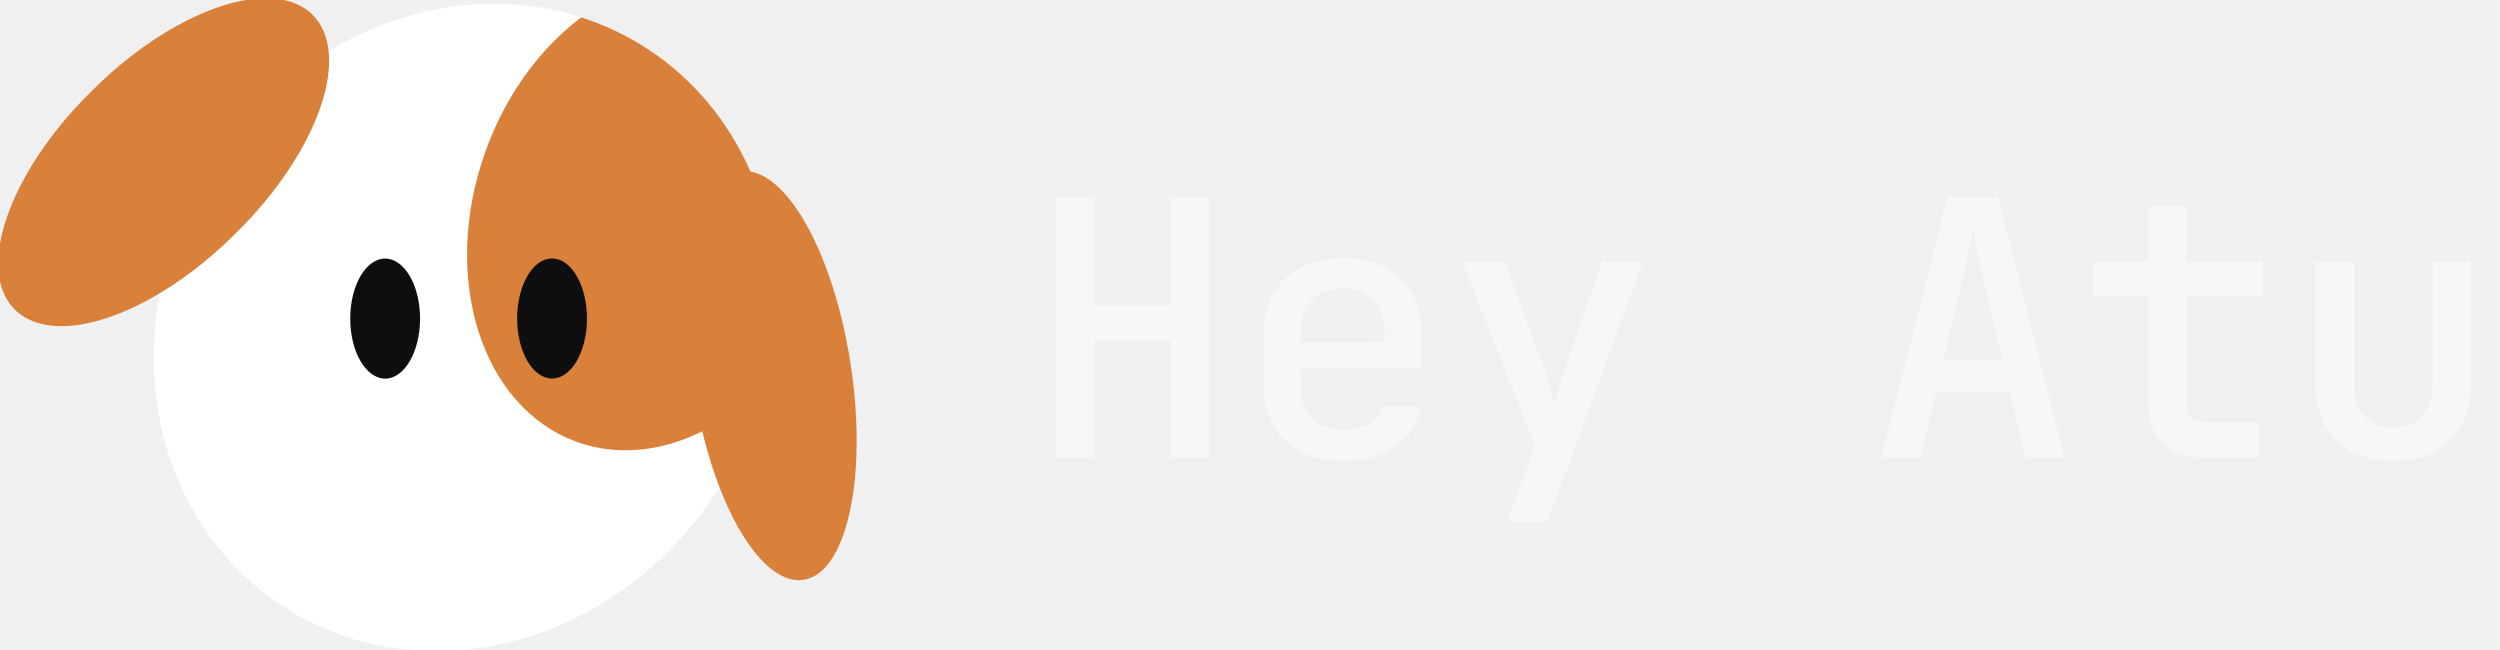
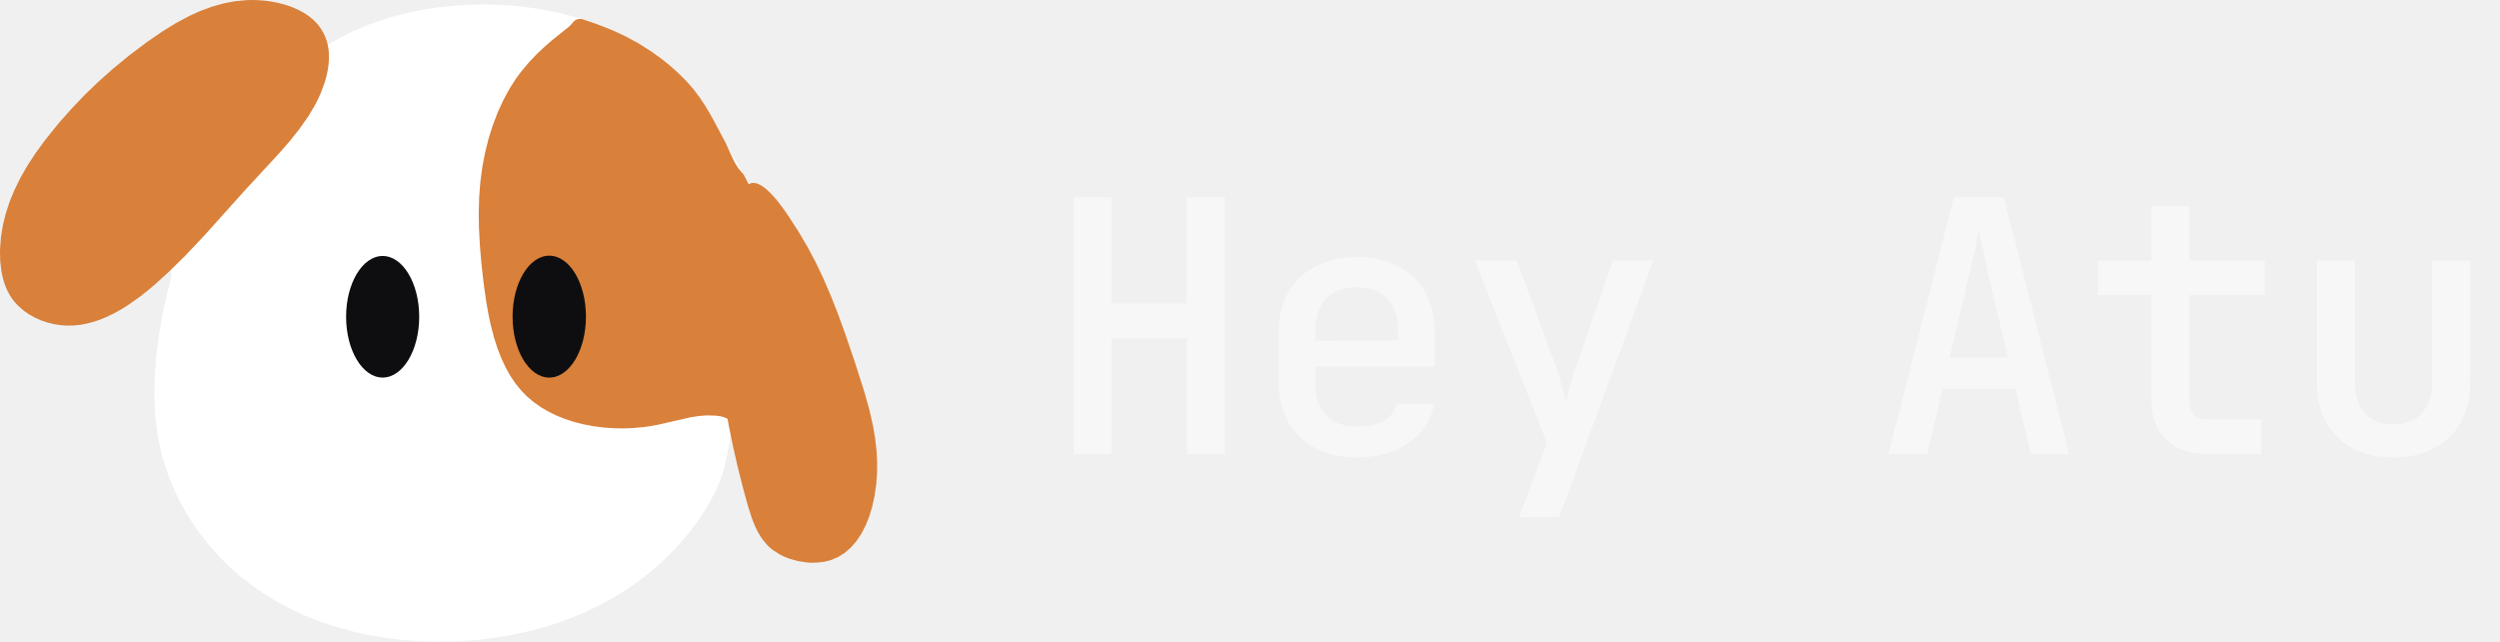
- <svg xmlns="http://www.w3.org/2000/svg" viewBox="-0.65 -0.16 2523.65 656.10">
+ <svg xmlns="http://www.w3.org/2000/svg" viewBox="-0.61 11.74 2463.32 632.27">
  <defs>
    <clipPath id="lh">
-       <path d="M721.53 498.31A303.51 334.82 33.59 1 1 215.89 162.46A303.51 334.82 33.59 1 1 721.53 498.31Z" />
+       <path d="M460.43 16.49L447.70 17.28L433.75 18.70L421.15 20.49L409.90 22.53L396.30 25.58L385.30 28.54L372.07 32.74L361.43 36.66L349.83 41.54L339.62 46.41L330.73 51.12L319.88 57.50L310.35 63.68L300.02 70.99L289.96 78.74L280.16 86.89L268.73 97.14L258.56 106.94L248.68 117.07L235.65 131.33L223.98 145.04L216.00 155.08L206.13 168.46L199.00 179.01L192.95 188.71L186.70 199.73L181.51 209.87L176.78 220.23L170.82 235.59L163.78 257.01L157.56 273.97L156.45 278.36L156.55 279.74L156.81 280.17L157.76 280.49L159.94 280.05L165.00 278.26L166.83 278.21L167.64 278.68L168.16 279.50L168.46 282.08L167.52 287.76L162.04 309.57L158.77 325.89L155.65 344.93L153.28 364.09L151.84 383.30L151.47 399.94L152.12 417.78L153.64 432.96L155.65 445.51L158.40 457.94L161.52 469.00L165.71 481.13L170.60 493.03L175.59 503.52L181.74 514.89L188.50 525.92L196.60 537.60L206.16 549.75L216.44 561.20L226.43 571.03L236.92 580.20L247.89 588.72L260.35 597.28L273.30 605.08L286.69 612.13L300.48 618.45L314.63 624.05L329.10 628.93L346.33 633.74L361.34 637.11L377.82 640.00L393.17 641.97L409.92 643.36L428.03 644.01L446.15 643.80L462.92 642.85L478.33 641.33L496.15 638.76L512.51 635.60L531.10 631.01L545.73 626.60L562.45 620.62L576.46 614.76L590.13 608.22L603.43 600.99L617.38 592.36L628.79 584.42L641.76 574.25L651.34 565.85L660.55 556.94L668.50 548.49L676.95 538.60L683.41 530.32L691.01 519.54L697.93 508.41L703.44 498.18L706.16 492.44L709.05 485.54L711.52 478.63L713.23 472.87L716.22 459.63L720.45 435.85L721.29 432.41L722.18 429.96L722.78 428.99L723.36 428.60L723.92 428.83L724.44 429.69L725.28 433.46L726.73 444.06L727.57 446.23L728.31 446.45L729.17 445.77L730.13 444.37L732.74 439.03L737.79 426.93L742.33 414.63L747.75 397.32L752.36 378.72L755.86 359.99L758.51 339.77L759.86 323.17L760.44 306.48L760.17 289.76L759.24 275.66L757.44 260.37L754.78 245.23L751.53 231.52L747.47 218.04L744.91 210.80L741.63 202.54L735.34 189.08L731.92 182.77L718.74 160.08L700.56 126.04L694.54 115.92L688.77 107.28L682.55 99.11L675.90 91.39L667.01 82.38L657.55 74.04L646.54 65.62L634.96 57.96L621.78 50.43L610.41 44.79L596.41 38.74L582.10 33.44L568.76 29.22L552.77 25.00L539.08 22.08L522.75 19.39L505.03 17.40L489.76 16.44L474.46 16.16Z" />
    </clipPath>
  </defs>
-   <path fill="#FFFFFF" d="M721.53 498.31A303.51 334.82 33.59 1 1 215.89 162.46A303.51 334.82 33.59 1 1 721.53 498.31Z" />
-   <path fill="#D9803A" clip-path="url(#lh)" d="M839.48 278.25A185.96 244.67 19.68 1 1 489.29 152.98A185.96 244.67 19.68 1 1 839.48 278.25Z" />
-   <path fill="#D9803A" d="M699.66 391.35A80.08 207.95 171.24 1 1 857.95 366.95A80.08 207.95 171.24 1 1 699.66 391.35Z" />
-   <path fill="#D9803A" d="M236.29 236.35A102.18 208.97 45.42 1 1 92.87 90.79A102.18 208.97 45.42 1 1 236.29 236.35Z" />
-   <path fill="#0E0E10" d="M423.39 321.45A35.25 60.60 0.00 1 1 352.89 321.45A35.25 60.60 0.00 1 1 423.39 321.45Z" />
-   <path fill="#0E0E10" d="M591.87 321.34A35.25 60.60 0.00 1 1 521.37 321.34A35.25 60.60 0.00 1 1 591.87 321.34Z" />
-   <path fill="#F7F7F8" d="M1065.198 461.603V199.163H1104.024V307.734H1180.959V199.163H1219.786V461.603H1180.959V343.685H1104.024V461.603ZM1354.601 465.198Q1330.514 465.198 1312.359 455.671Q1294.204 446.144 1284.497 428.888Q1274.79 411.632 1274.79 388.623V336.854Q1274.79 313.486 1284.497 296.41Q1294.204 279.333 1312.359 269.806Q1330.514 260.279 1354.601 260.279Q1379.048 260.279 1397.023 269.806Q1414.998 279.333 1424.705 296.41Q1434.412 313.486 1434.412 336.854V372.086H1312.179V388.623Q1312.179 410.553 1323.144 422.057Q1334.109 433.562 1354.961 433.562Q1371.857 433.562 1382.283 427.63Q1392.709 421.698 1395.225 410.194H1433.693Q1429.379 435.359 1407.808 450.279Q1386.238 465.198 1354.601 465.198ZM1397.023 348.718V336.495Q1397.023 314.924 1386.238 303.06Q1375.452 291.197 1354.601 291.197Q1334.109 291.197 1323.144 303.06Q1312.179 314.924 1312.179 336.854V345.842L1399.899 345.482ZM1520.694 526.315 1549.095 450.099 1475.396 263.874H1518.177L1559.52 375.321Q1562.037 382.512 1564.553 392.578Q1567.07 402.644 1568.868 409.115Q1570.306 402.644 1572.822 392.578Q1575.339 382.512 1577.855 375.321L1616.682 263.874H1658.025L1561.677 526.315ZM1898.536 461.603 1965.404 199.163H2016.454L2083.323 461.603H2044.136L2028.318 395.094H1953.9L1938.082 461.603ZM1961.09 363.098H2020.768L2002.793 287.242Q1998.119 267.11 1995.064 252.19Q1992.008 237.271 1990.929 231.878Q1989.851 237.271 1986.975 252.19Q1984.099 267.11 1979.066 286.883ZM2224.609 461.603Q2197.646 461.603 2182.547 446.863Q2167.447 432.124 2167.447 405.88V299.106H2112.802V263.874H2167.447V208.15H2206.274V263.874H2283.568V299.106H2206.274V405.88Q2206.274 426.371 2226.047 426.371H2279.973V461.603ZM2414.789 465.198Q2379.197 465.198 2357.986 444.527Q2336.776 423.855 2336.776 388.264V263.874H2375.602V388.264Q2375.602 408.756 2386.028 420.08Q2396.454 431.405 2414.789 431.405Q2433.483 431.405 2444.088 420.08Q2454.694 408.756 2454.694 388.264V263.874H2493.521V388.264Q2493.521 423.855 2472.13 444.527Q2450.739 465.198 2414.789 465.198Z" />
+   <path fill="#FFFFFF" d="M460.43 16.49L447.70 17.28L433.75 18.70L421.15 20.49L409.90 22.53L396.30 25.58L385.30 28.54L372.07 32.74L361.43 36.66L349.83 41.54L339.62 46.41L330.73 51.12L319.88 57.50L310.35 63.68L300.02 70.99L289.96 78.74L280.16 86.89L268.73 97.14L258.56 106.94L248.68 117.07L235.65 131.33L223.98 145.04L216.00 155.08L206.13 168.46L199.00 179.01L192.95 188.71L186.70 199.73L181.51 209.87L176.78 220.23L170.82 235.59L163.78 257.01L157.56 273.97L156.45 278.36L156.55 279.74L156.81 280.17L157.76 280.49L159.94 280.05L165.00 278.26L166.83 278.21L167.64 278.68L168.16 279.50L168.46 282.08L167.52 287.76L162.04 309.57L158.77 325.89L155.65 344.93L153.28 364.09L151.84 383.30L151.47 399.94L152.12 417.78L153.64 432.96L155.65 445.51L158.40 457.94L161.52 469.00L165.71 481.13L170.60 493.03L175.59 503.52L181.74 514.89L188.50 525.92L196.60 537.60L206.16 549.75L216.44 561.20L226.43 571.03L236.92 580.20L247.89 588.72L260.35 597.28L273.30 605.08L286.69 612.13L300.48 618.45L314.63 624.05L329.10 628.93L346.33 633.74L361.34 637.11L377.82 640.00L393.17 641.97L409.92 643.36L428.03 644.01L446.15 643.80L462.92 642.85L478.33 641.33L496.15 638.76L512.51 635.60L531.10 631.01L545.73 626.60L562.45 620.62L576.46 614.76L590.13 608.22L603.43 600.99L617.38 592.36L628.79 584.42L641.76 574.25L651.34 565.85L660.55 556.94L668.50 548.49L676.95 538.60L683.41 530.32L691.01 519.54L697.93 508.41L703.44 498.18L706.16 492.44L709.05 485.54L711.52 478.63L713.23 472.87L716.22 459.63L720.45 435.85L721.29 432.41L722.18 429.96L722.78 428.99L723.36 428.60L723.92 428.83L724.44 429.69L725.28 433.46L726.73 444.06L727.57 446.23L728.31 446.45L729.17 445.77L730.13 444.37L732.74 439.03L737.79 426.93L742.33 414.63L747.75 397.32L752.36 378.72L755.86 359.99L758.51 339.77L759.86 323.17L760.44 306.48L760.17 289.76L759.24 275.66L757.44 260.37L754.78 245.23L751.53 231.52L747.47 218.04L744.91 210.80L741.63 202.54L735.34 189.08L731.92 182.77L718.74 160.08L700.56 126.04L694.54 115.92L688.77 107.28L682.55 99.11L675.90 91.39L667.01 82.38L657.55 74.04L646.54 65.62L634.96 57.96L621.78 50.43L610.41 44.79L596.41 38.74L582.10 33.44L568.76 29.22L552.77 25.00L539.08 22.08L522.75 19.39L505.03 17.40L489.76 16.44L474.46 16.16Z" />
+   <path fill="#D9803A" clip-path="url(#lh)" d="M471.29 221.12L471.52 236.61L472.51 254.81L474.00 271.94L476.09 290.63L478.56 308.27L480.93 321.71L483.21 332.31L486.60 345.17L489.81 355.11L493.60 364.85L497.98 374.17L502.84 382.71L507.78 389.95L513.16 396.54L518.45 401.98L525.03 407.63L532.12 412.68L539.84 417.23L547.88 421.16L556.35 424.56L565.31 427.47L574.32 429.77L584.96 431.79L594.46 433.00L604.05 433.68L613.66 433.85L623.23 433.52L633.66 432.57L640.64 431.58L648.12 430.20L679.82 422.95L688.39 421.62L695.70 421.04L704.66 421.25L709.51 421.89L712.94 422.73L716.55 424.37L719.24 426.69L720.95 427.80L723.58 428.83L726.57 430.51L728.46 431.05L730.86 431.14L733.19 430.59L735.30 429.44L737.03 427.78L738.17 425.92L739.18 423.34L744.39 408.47L748.40 394.97L751.23 383.76L753.87 371.33L756.26 357.44L757.79 346.17L759.12 333.43L759.86 323.18L760.38 310.41L760.38 296.17L759.91 284.61L758.88 271.88L757.44 260.35L755.58 249.25L753.42 239.06L750.57 228.04L746.74 215.89L742.67 205.05L738.07 194.59L732.41 183.68L727.26 177.67L723.87 172.28L721.05 166.58L714.78 152.71L704.47 133.13L697.33 120.47L693.17 113.78L688.76 107.26L683.38 100.13L678.90 94.88L673.00 88.61L667.02 82.77L660.41 76.87L652.47 70.42L641.56 62.51L628.67 54.39L615.13 47.06L603.65 41.75L588.18 35.59L573.25 30.59L571.48 30.33L569.02 30.57L566.93 31.35L565.25 32.48L562.37 35.94L560.19 38.09L543.72 51.25L534.68 59.15L528.03 65.52L520.84 73.10L513.40 81.96L507.94 89.33L502.07 98.42L495.70 110.02L490.06 122.28L484.83 136.03L480.90 148.64L477.69 161.38L474.98 175.37L472.93 190.57L471.73 205.77Z" />
+   <path fill="#D9803A" d="M740.06 192.17L737.75 193.03L735.24 194.77L732.88 197.20L730.36 200.61L727.74 205.05L724.79 210.99L719.48 223.74L714.85 237.48L712.70 245.09L710.50 254.22L707.75 269.08L705.91 284.43L704.92 299.93L704.66 315.08L705.08 332.00L706.11 348.45L708.03 368.19L710.40 386.76L713.71 408.37L717.70 430.76L721.90 451.40L726.73 472.55L732.12 493.79L737.02 511.46L740.41 522.06L743.42 529.73L746.49 536.04L750.40 542.40L755.44 548.56L758.12 551.16L761.49 553.90L768.05 558.07L772.12 560.08L776.91 562.01L785.82 564.57L794.39 565.91L798.96 566.20L804.02 566.16L812.15 565.21L818.72 563.48L825.67 560.49L831.98 556.52L838.01 551.31L843.66 544.80L848.55 537.44L852.72 529.34L856.19 520.67L858.99 511.55L861.46 500.44L863.09 489.14L863.92 477.87L864.02 467.33L863.42 455.85L861.93 442.93L860.01 431.77L856.45 416.00L851.52 398.29L842.58 370.26L832.71 341.13L825.19 320.49L818.16 302.69L810.39 284.76L803.17 269.72L795.12 254.58L786.27 239.56L775.78 223.43L771.09 216.75L766.18 210.30L762.16 205.53L758.39 201.52L754.93 198.31L751.84 195.87L748.40 193.74L745.40 192.49L742.50 191.96Z" />
+   <path fill="#D9803A" d="M254.75 11.94L248.47 11.74L242.87 11.85L231.27 12.92L219.94 15.05L208.29 18.32L196.36 22.76L185.27 27.82L172.31 34.80L159.19 42.90L143.43 53.77L127.25 65.96L110.73 79.49L95.77 92.83L82.68 105.48L69.66 119.09L56.76 133.73L43.67 149.98L34.26 162.91L26.54 174.74L19.51 186.96L13.57 199.02L8.93 210.32L5.10 221.95L2.17 233.91L0.30 245.61L-0.61 258.24L-0.40 269.01L0.76 278.95L1.87 284.38L3.14 289.07L4.71 293.60L6.58 297.96L8.78 302.11L10.97 305.55L13.79 309.25L16.93 312.70L23.10 318.10L27.97 321.46L33.67 324.66L40.25 327.55L45.93 329.47L52.92 331.18L59.41 332.16L65.31 332.56L71.76 332.46L78.74 331.74L85.08 330.56L91.93 328.74L98.14 326.62L104.28 324.10L111.44 320.66L119.03 316.44L125.42 312.45L137.39 304.00L144.46 298.45L151.86 292.24L166.03 279.38L182.34 263.32L200.87 243.72L241.41 198.59L274.07 163.29L284.90 150.88L294.33 139.08L303.26 126.38L309.84 115.34L312.62 109.95L315.62 103.36L319.54 92.64L321.30 86.26L322.42 80.96L323.21 75.63L323.62 70.32L323.64 65.64L323.36 61.60L322.56 56.51L321.43 52.12L319.91 47.87L318.26 44.30L316.01 40.42L313.38 36.75L310.77 33.76L307.01 30.20L303.33 27.31L298.84 24.37L294.03 21.75L290.10 19.93L284.84 17.87L278.77 15.93L272.54 14.37L266.84 13.28L261.75 12.56Z" />
+   <path fill="#0E0E10" d="M412.61 323.86A36.03 59.89 0.00 1 1 340.55 323.86A36.03 59.89 0.00 1 1 412.61 323.86Z" />
+   <path fill="#0E0E10" d="M576.97 323.73A36.16 60.05 0.00 1 1 504.65 323.73A36.16 60.05 0.00 1 1 576.97 323.73Z" />
+   <path fill="#F7F7F8" d="M1057.858 459.029V206.121H1095.275V310.749H1169.415V206.121H1206.832V459.029H1169.415V345.394H1095.275V459.029ZM1336.75 462.494Q1313.538 462.494 1296.042 453.313Q1278.547 444.132 1269.192 427.502Q1259.838 410.873 1259.838 388.7V338.811Q1259.838 316.292 1269.192 299.836Q1278.547 283.379 1296.042 274.199Q1313.538 265.018 1336.75 265.018Q1360.309 265.018 1377.631 274.199Q1394.954 283.379 1404.308 299.836Q1413.662 316.292 1413.662 338.811V372.763H1295.869V388.7Q1295.869 409.833 1306.436 420.92Q1317.002 432.006 1337.097 432.006Q1353.38 432.006 1363.427 426.29Q1373.474 420.573 1375.899 409.487H1412.969Q1408.812 433.738 1388.025 448.116Q1367.238 462.494 1336.75 462.494ZM1377.631 350.244V338.465Q1377.631 317.678 1367.238 306.245Q1356.844 294.812 1336.75 294.812Q1317.002 294.812 1306.436 306.245Q1295.869 317.678 1295.869 338.811V347.473L1380.403 347.126ZM1496.81 521.39 1524.179 447.943 1453.157 268.482H1494.385L1534.226 375.881Q1536.651 382.81 1539.076 392.511Q1541.502 402.212 1543.234 408.448Q1544.62 402.212 1547.045 392.511Q1549.47 382.81 1551.895 375.881L1589.312 268.482H1629.153L1536.305 521.39ZM1860.928 459.029 1925.367 206.121H1974.563L2039.003 459.029H2001.24L1985.996 394.936H1914.281L1899.037 459.029ZM1921.21 364.102H1978.721L1961.398 291.001Q1956.894 271.6 1953.95 257.223Q1951.005 242.845 1949.965 237.648Q1948.926 242.845 1946.154 257.223Q1943.383 271.6 1938.533 290.655ZM2175.157 459.029Q2149.174 459.029 2134.623 444.825Q2120.072 430.62 2120.072 405.33V302.434H2067.412V268.482H2120.072V214.782H2157.489V268.482H2231.975V302.434H2157.489V405.33Q2157.489 425.077 2176.543 425.077H2228.511V459.029ZM2358.429 462.494Q2324.131 462.494 2303.69 442.573Q2283.25 422.652 2283.25 388.354V268.482H2320.666V388.354Q2320.666 408.101 2330.713 419.014Q2340.76 429.927 2358.429 429.927Q2376.444 429.927 2386.665 419.014Q2396.885 408.101 2396.885 388.354V268.482H2434.302V388.354Q2434.302 422.652 2413.688 442.573Q2393.074 462.494 2358.429 462.494Z" />
</svg>
